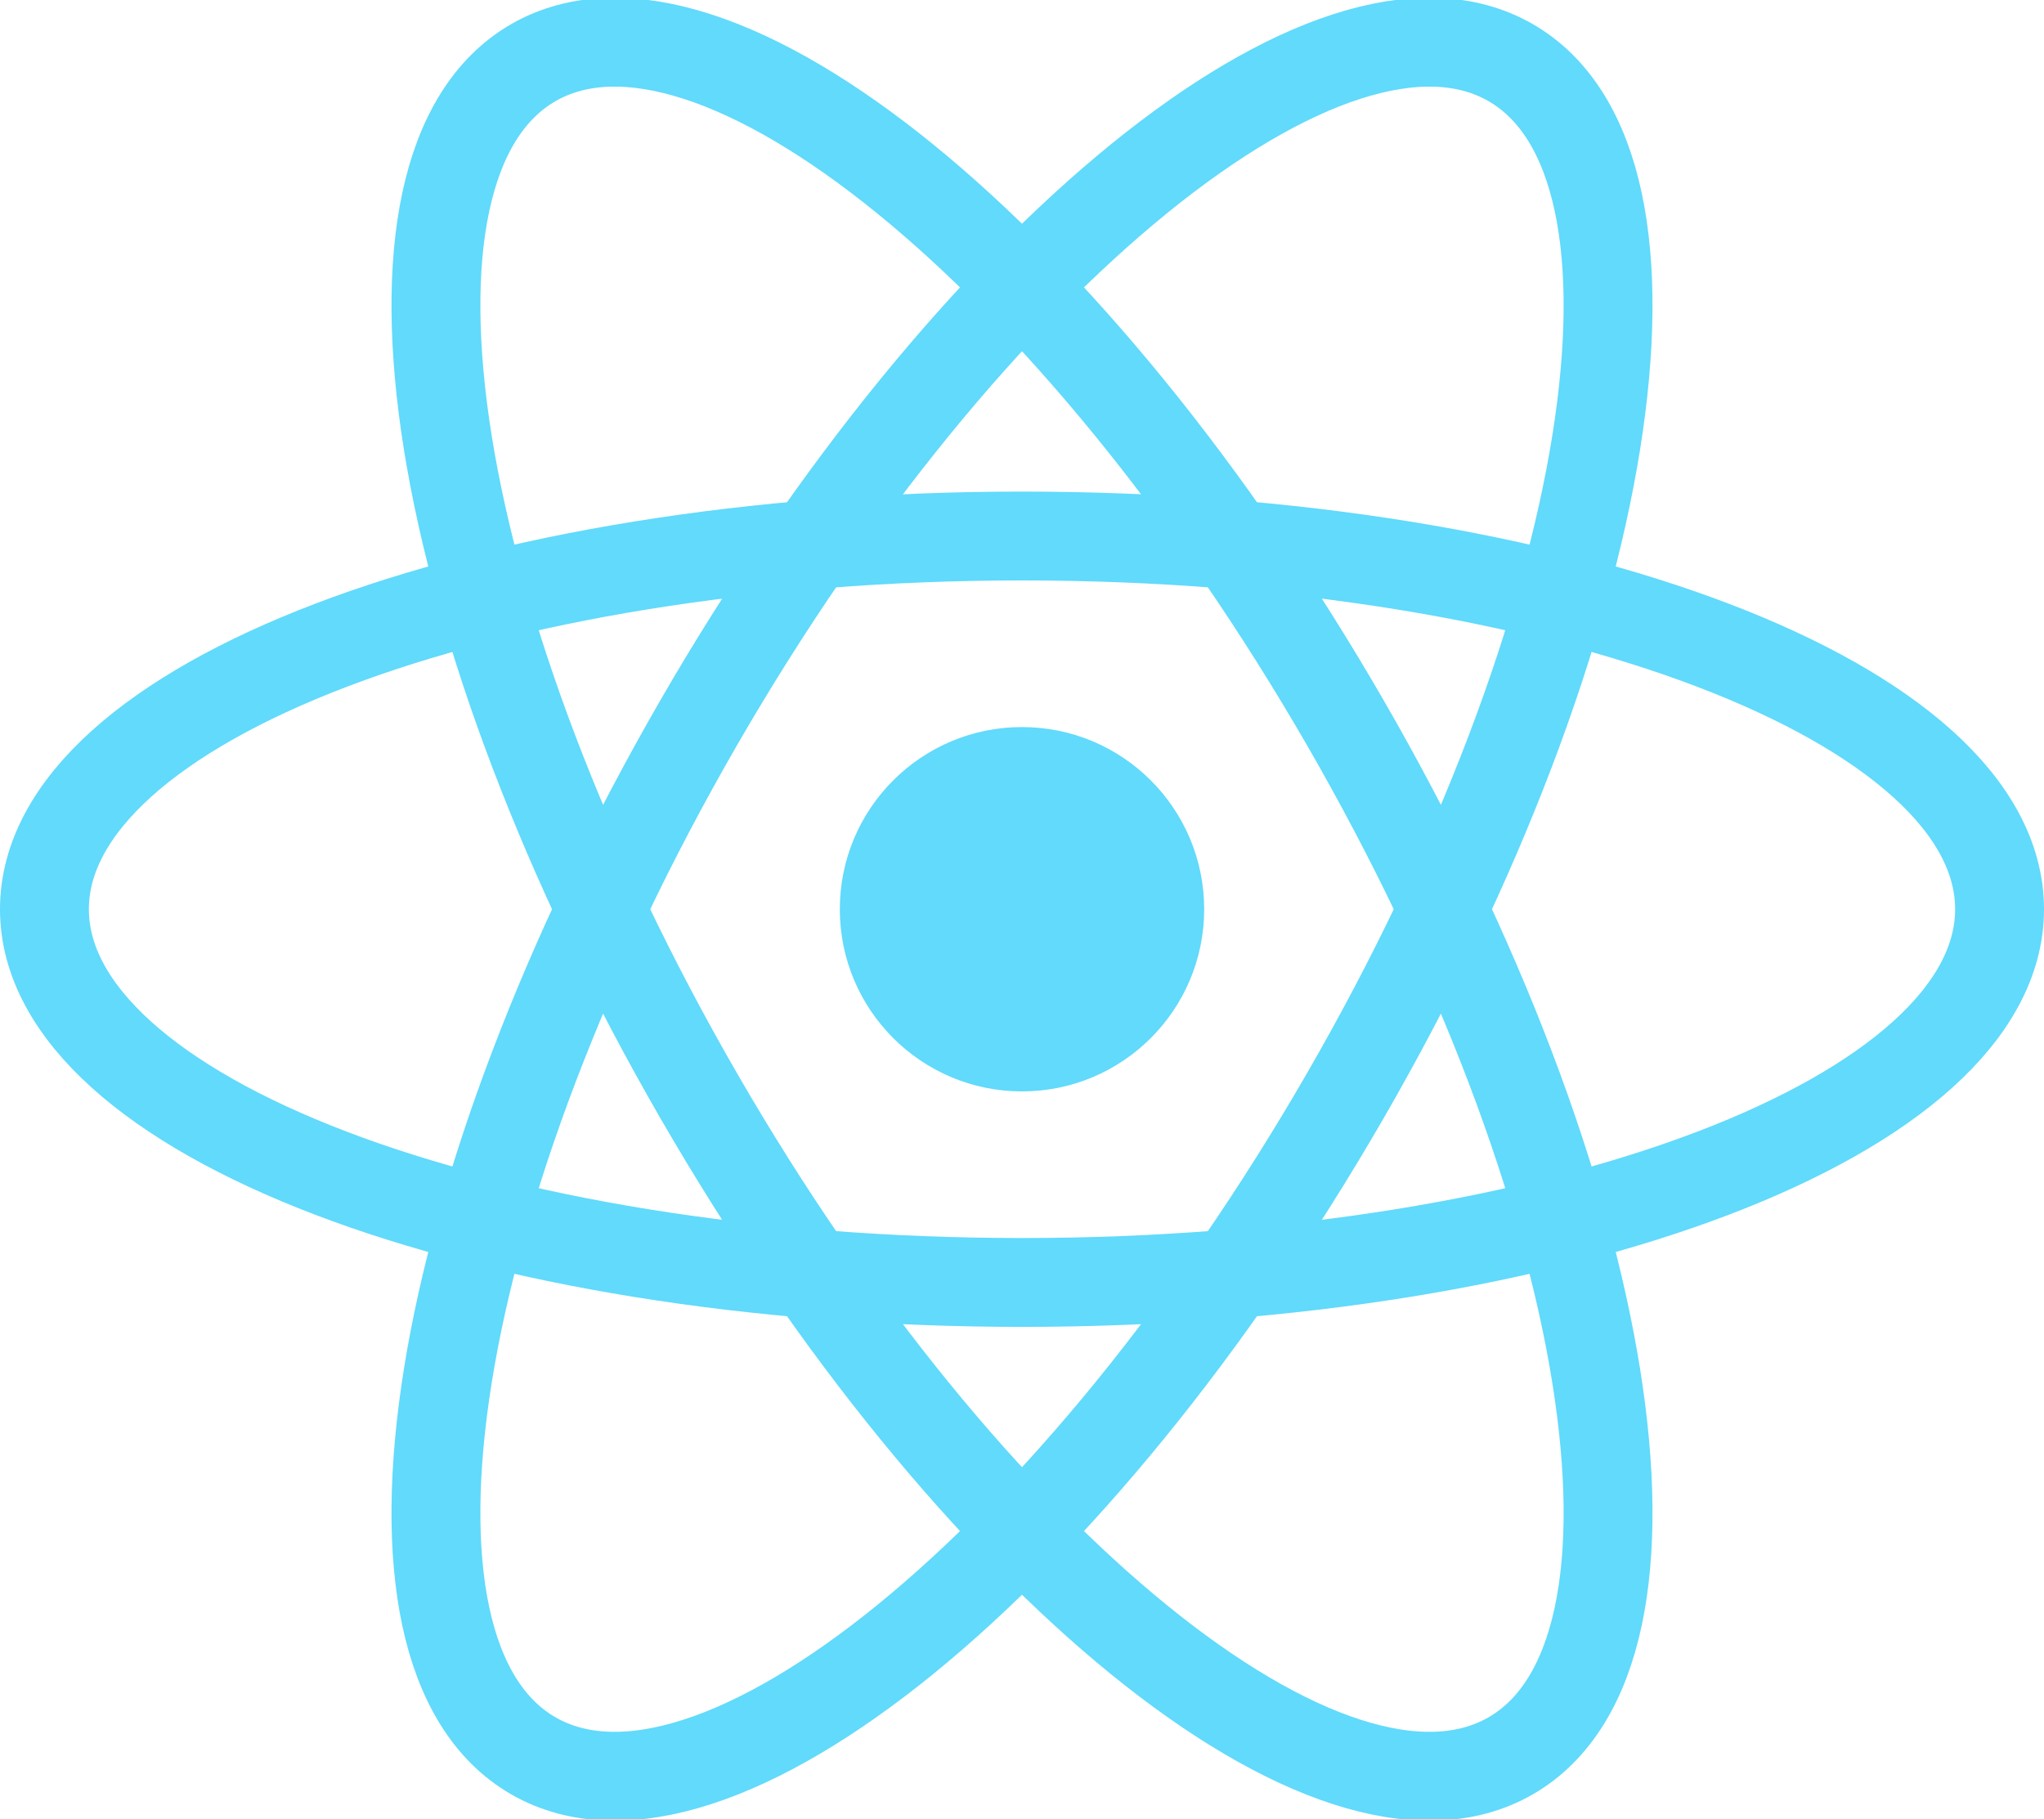
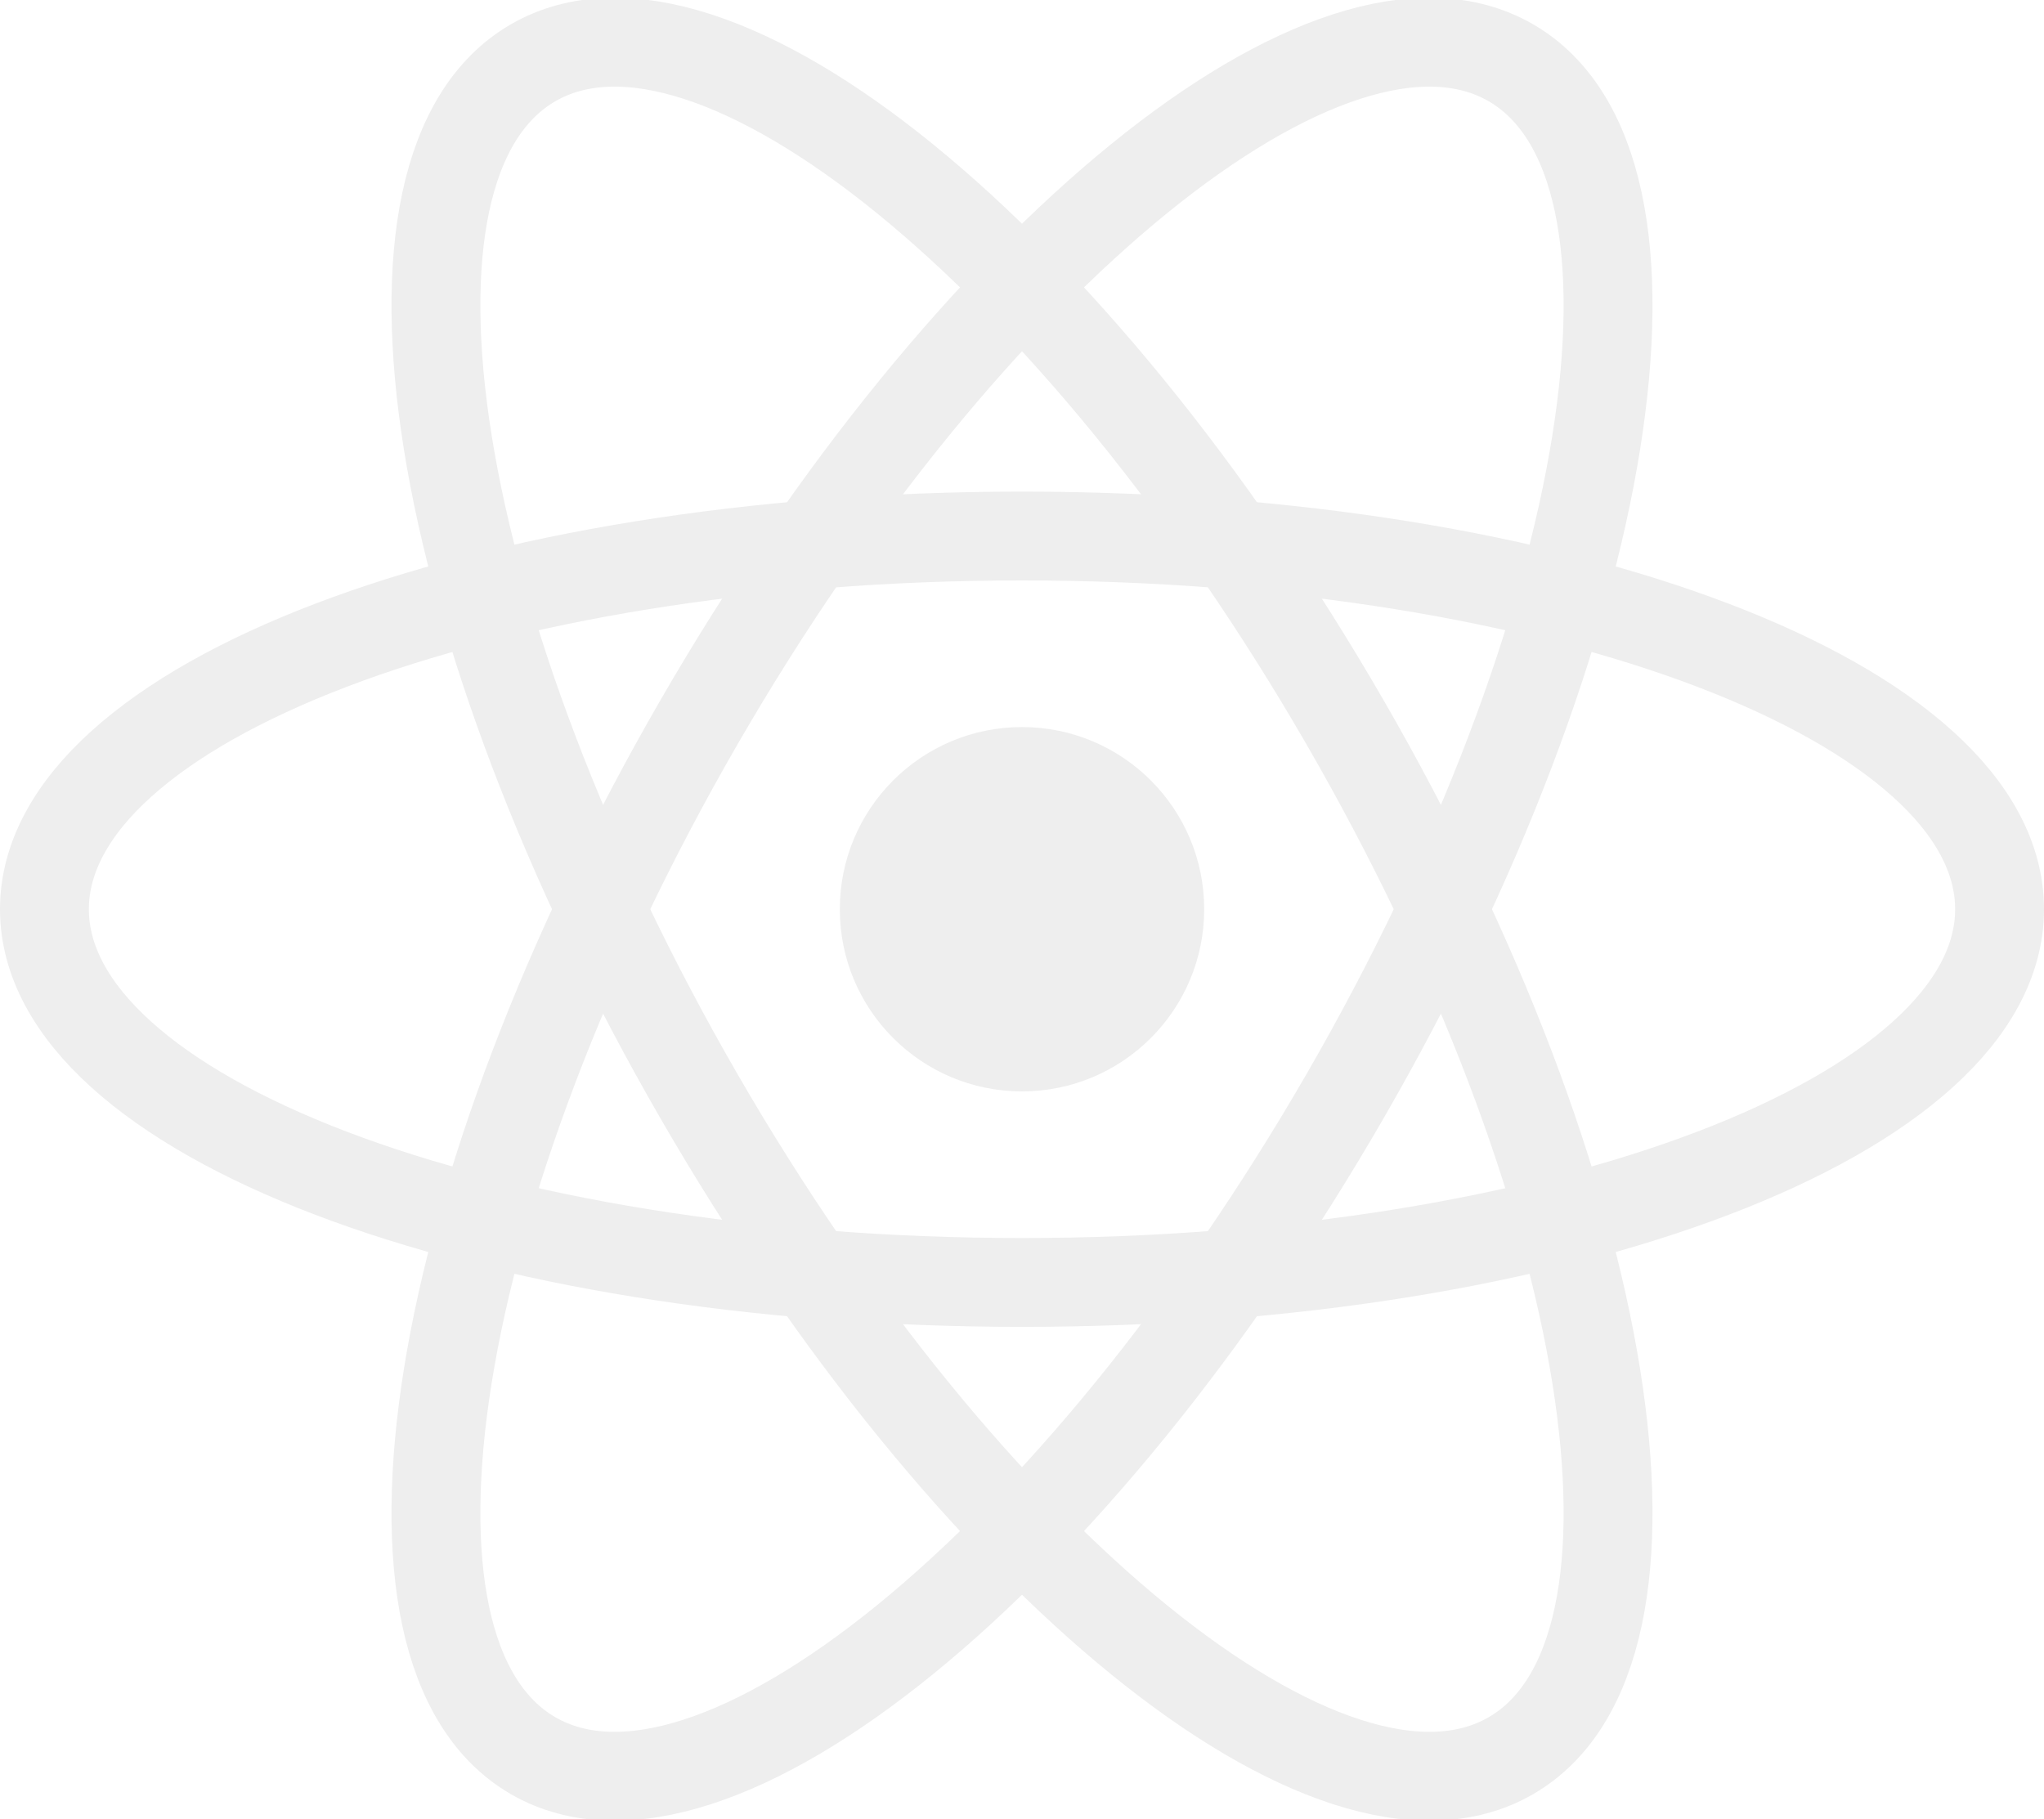
<svg xmlns="http://www.w3.org/2000/svg" viewBox="-11.5 -10.232 23 20.463">
-   <circle cx="0" cy="0" r="2.05" fill="#61dafb" />
-   <g stroke="#61dafb" stroke-width="1" fill="none">
+   <circle cx="0" cy="0" r="2.05" fill="#eee" />
+   <g stroke="#eee" stroke-width="1" fill="none">
    <ellipse rx="11" ry="4.2" />
    <ellipse rx="11" ry="4.2" transform="rotate(60)" />
    <ellipse rx="11" ry="4.2" transform="rotate(120)" />
  </g>
</svg>
